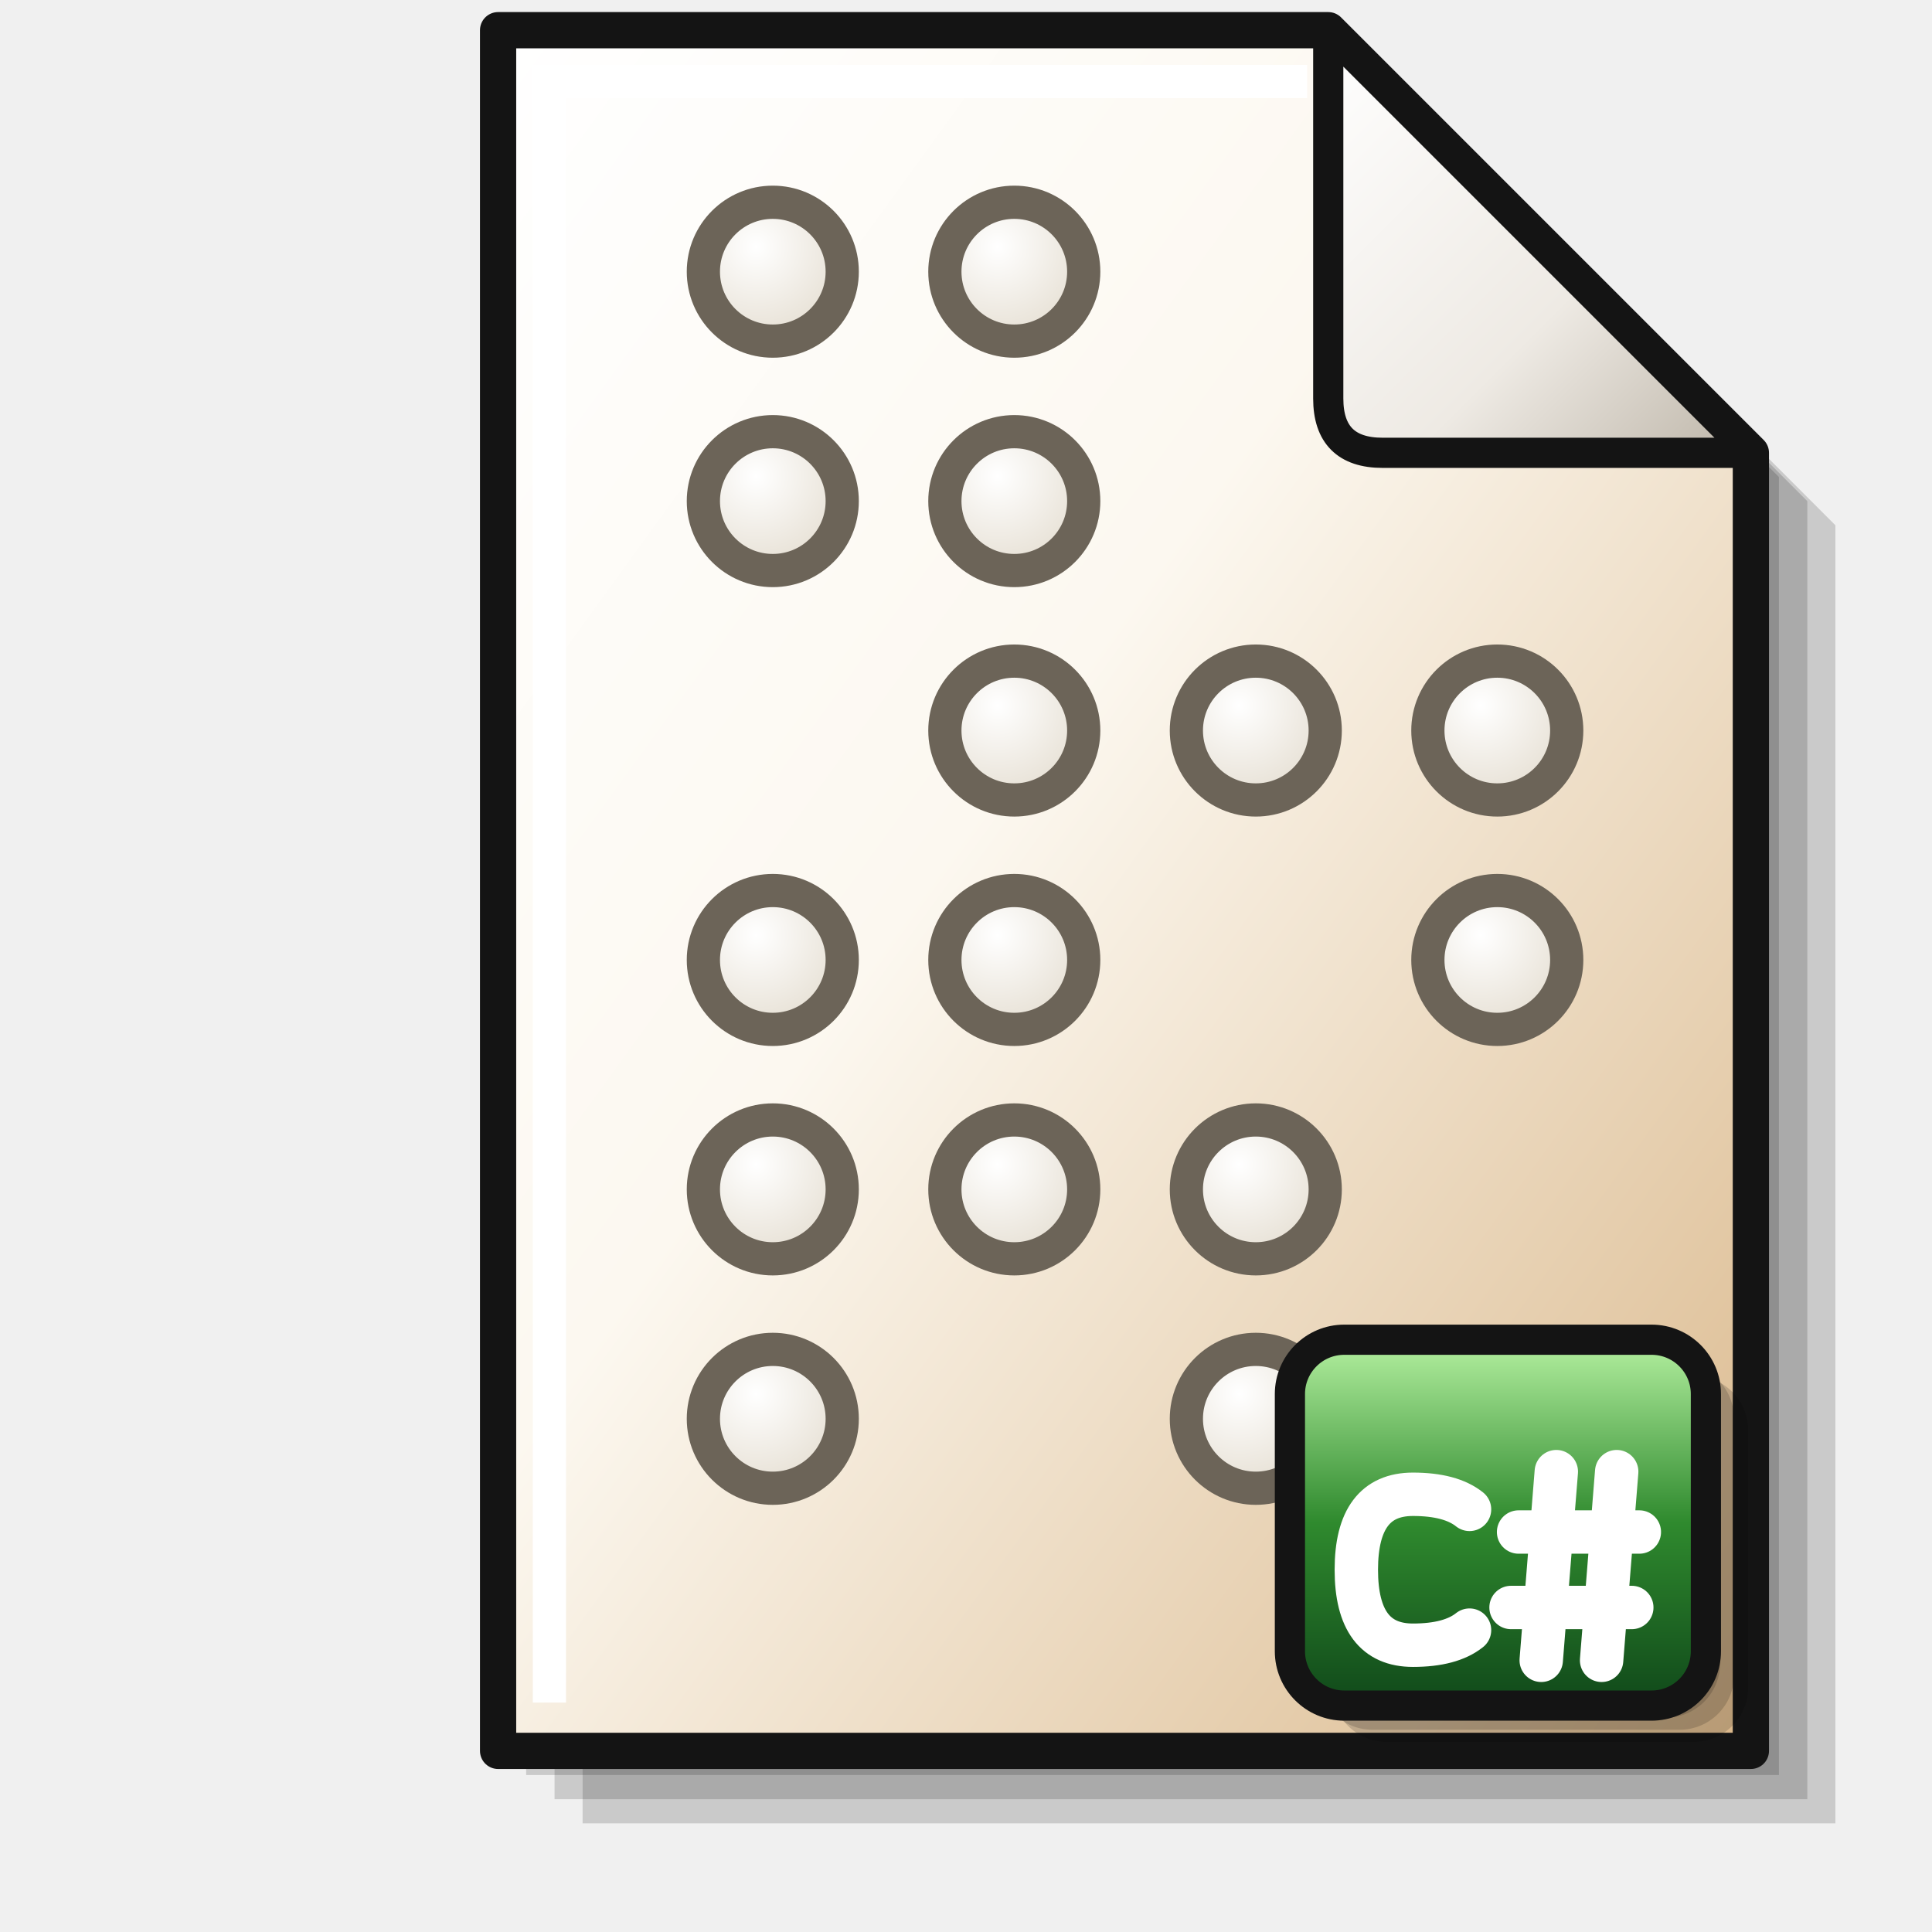
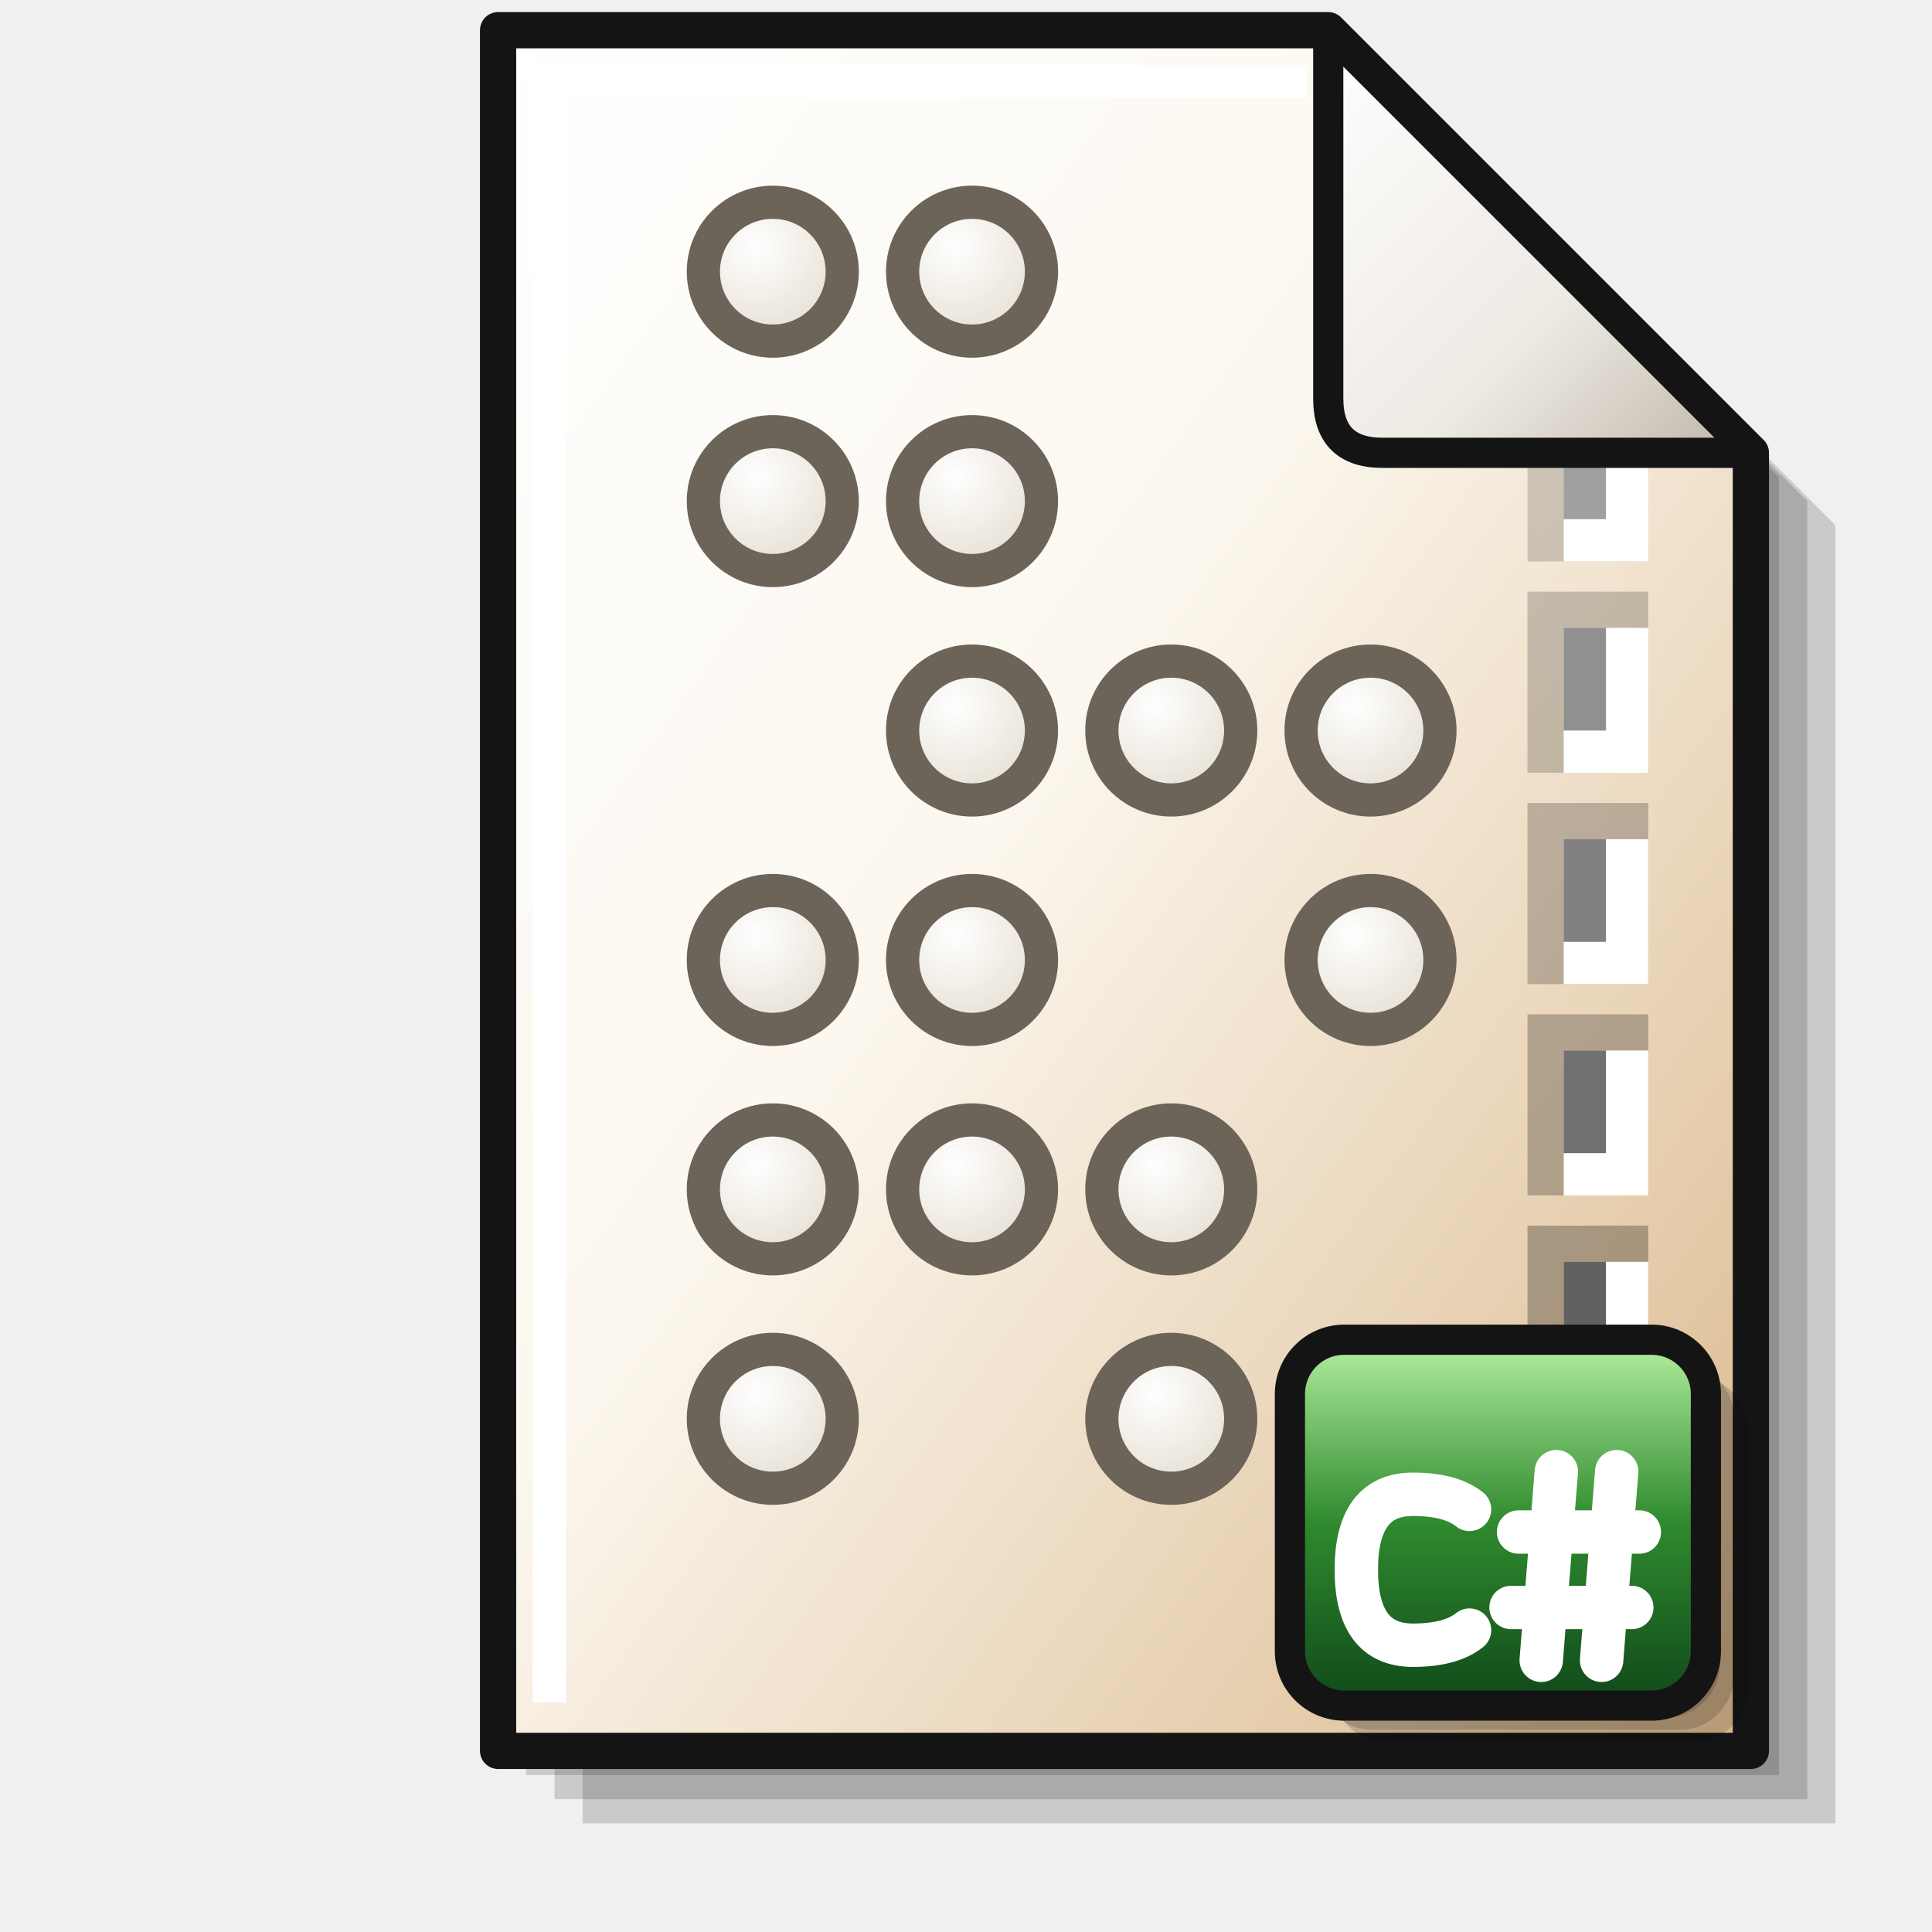
<svg xmlns="http://www.w3.org/2000/svg" width="64" height="64" viewBox="0 0 64 64">
  <defs>
    <linearGradient id="l1" x1="0" y1="0" x2="1" y2="1">
      <stop offset="0" stop-color="#ffffff" />
      <stop offset="0.42" stop-color="#fcf8f0" />
      <stop offset="1" stop-color="#d9b688" />
    </linearGradient>
    <linearGradient id="l2" x1="0" y1="0" x2="1" y2="1">
      <stop offset="0" stop-color="#ffffff" />
      <stop offset="0.6" stop-color="#eeeae4" />
      <stop offset="1" stop-color="#bdb5a8" />
    </linearGradient>
    <radialGradient id="r3" cx="0.38" cy="0.32" r="0.75" fx="0.38" fy="0.32">
      <stop offset="0" stop-color="#ffffff" />
      <stop offset="1" stop-color="#e4ddd0" />
    </radialGradient>
    <radialGradient id="r4" cx="0.38" cy="0.32" r="0.75" fx="0.38" fy="0.32">
      <stop offset="0" stop-color="#ffffff" />
      <stop offset="1" stop-color="#e4ddd0" />
    </radialGradient>
    <radialGradient id="r5" cx="0.38" cy="0.32" r="0.75" fx="0.38" fy="0.32">
      <stop offset="0" stop-color="#ffffff" />
      <stop offset="1" stop-color="#e4ddd0" />
    </radialGradient>
    <radialGradient id="r6" cx="0.38" cy="0.32" r="0.75" fx="0.38" fy="0.32">
      <stop offset="0" stop-color="#ffffff" />
      <stop offset="1" stop-color="#e4ddd0" />
    </radialGradient>
    <radialGradient id="r7" cx="0.38" cy="0.32" r="0.75" fx="0.38" fy="0.32">
      <stop offset="0" stop-color="#ffffff" />
      <stop offset="1" stop-color="#e4ddd0" />
    </radialGradient>
    <radialGradient id="r8" cx="0.38" cy="0.32" r="0.75" fx="0.38" fy="0.32">
      <stop offset="0" stop-color="#ffffff" />
      <stop offset="1" stop-color="#e4ddd0" />
    </radialGradient>
    <radialGradient id="r9" cx="0.38" cy="0.32" r="0.75" fx="0.38" fy="0.32">
      <stop offset="0" stop-color="#ffffff" />
      <stop offset="1" stop-color="#e4ddd0" />
    </radialGradient>
    <radialGradient id="r10" cx="0.38" cy="0.32" r="0.75" fx="0.38" fy="0.32">
      <stop offset="0" stop-color="#ffffff" />
      <stop offset="1" stop-color="#e4ddd0" />
    </radialGradient>
    <radialGradient id="r11" cx="0.38" cy="0.32" r="0.75" fx="0.38" fy="0.32">
      <stop offset="0" stop-color="#ffffff" />
      <stop offset="1" stop-color="#e4ddd0" />
    </radialGradient>
    <radialGradient id="r12" cx="0.38" cy="0.32" r="0.75" fx="0.38" fy="0.32">
      <stop offset="0" stop-color="#ffffff" />
      <stop offset="1" stop-color="#e4ddd0" />
    </radialGradient>
    <radialGradient id="r13" cx="0.38" cy="0.32" r="0.75" fx="0.38" fy="0.32">
      <stop offset="0" stop-color="#ffffff" />
      <stop offset="1" stop-color="#e4ddd0" />
    </radialGradient>
    <radialGradient id="r14" cx="0.38" cy="0.32" r="0.75" fx="0.38" fy="0.32">
      <stop offset="0" stop-color="#ffffff" />
      <stop offset="1" stop-color="#e4ddd0" />
    </radialGradient>
    <radialGradient id="r15" cx="0.38" cy="0.32" r="0.75" fx="0.38" fy="0.32">
      <stop offset="0" stop-color="#ffffff" />
      <stop offset="1" stop-color="#e4ddd0" />
    </radialGradient>
    <radialGradient id="r16" cx="0.38" cy="0.32" r="0.75" fx="0.38" fy="0.32">
      <stop offset="0" stop-color="#ffffff" />
      <stop offset="1" stop-color="#e4ddd0" />
    </radialGradient>
    <radialGradient id="r17" cx="0.38" cy="0.32" r="0.75" fx="0.38" fy="0.32">
      <stop offset="0" stop-color="#ffffff" />
      <stop offset="1" stop-color="#e4ddd0" />
    </radialGradient>
    <radialGradient id="r18" cx="0.38" cy="0.32" r="0.75" fx="0.38" fy="0.32">
      <stop offset="0" stop-color="#ffffff" />
      <stop offset="1" stop-color="#e4ddd0" />
    </radialGradient>
    <linearGradient id="l19" x1="0" y1="0" x2="0" y2="1">
      <stop offset="0" stop-color="#b4f0a0" />
      <stop offset="0.5" stop-color="#2f8a2e" />
      <stop offset="1" stop-color="#10481a" />
    </linearGradient>
  </defs>
  <g>
    <path d="M16.5,1H44L58,15V58H16.5Z" fill="#000" fill-opacity="0.160" transform="translate(0.93,0.80)" />
    <path d="M16.5,1H44L58,15V58H16.5Z" fill="#000" fill-opacity="0.160" transform="translate(1.87,1.60)" />
    <path d="M16.5,1H44L58,15V58H16.5Z" fill="#000" fill-opacity="0.160" transform="translate(2.80,2.40)" />
  </g>
  <path d="M16.5,1H44L58,15V58H16.5Z" fill="url(#l1)" stroke="#141414" stroke-width="1.2" stroke-linejoin="round" />
  <path d="M18.2,56.4V2.7H43.3" fill="none" stroke="#fff" stroke-width="1.1" />
+   <path d="M50.6,12.6h4.0v6.0h-4.0Z" fill="#000" fill-opacity="0.165" />
+   <path d="M51.8,13.8h2.8v4.8h-2.8Z" fill="#fff" />
+   <path d="M51.8,13.8h1.4v3.4h-1.4Z" fill="#000" fill-opacity="0.374" />
+   <path d="M50.6,19.6h4.0v6.0h-4.0Z" fill="#000" fill-opacity="0.192" />
+   <path d="M51.8,20.8h2.8v4.8h-2.8Z" fill="#fff" />
+   <path d="M51.8,20.8h1.4v3.4h-1.4Z" fill="#000" fill-opacity="0.435" />
+   <path d="M50.6,26.6h4.0v6.0h-4.0Z" fill="#000" fill-opacity="0.219" />
+   <path d="M51.8,27.8h2.8v4.8h-2.8Z" fill="#fff" />
+   <path d="M51.8,27.8h1.4v3.4h-1.4Z" fill="#000" fill-opacity="0.496" />
+   <path d="M50.6,33.6h4.0v6.0h-4.0Z" fill="#000" fill-opacity="0.246" />
+   <path d="M51.8,34.8h2.8v4.8h-2.8Z" fill="#fff" />
+   <path d="M51.8,34.8h1.4v3.4h-1.4Z" fill="#000" fill-opacity="0.558" />
+   <path d="M50.6,40.6h4.0v6.0h-4.0Z" fill="#000" fill-opacity="0.273" />
+   <path d="M51.8,41.8h2.8v4.8h-2.8Z" fill="#fff" />
+   <path d="M51.8,41.8h1.4v3.4h-1.4Z" fill="#000" fill-opacity="0.619" />
+   <path d="M50.6,47.6h4.0v6.0h-4.0Z" fill="#000" fill-opacity="0.300" />
+   <path d="M51.8,48.8h2.8v4.8h-2.8Z" fill="#fff" />
+   <path d="M51.8,48.8h1.4v3.4h-1.4Z" fill="#000" fill-opacity="0.680" />
  <path d="M44,1V13.2Q44,15 45.8,15H58Z" fill="url(#l2)" stroke="#141414" stroke-width="1" stroke-linejoin="round" />
  <path d="M27.9,9.0A2.3,2.3 0 1 0 23.3,9.0A2.3,2.3 0 1 0 27.9,9.0Z" fill="url(#r3)" stroke="#6c6458" stroke-width="1.1" stroke-linejoin="round" />
-   <path d="M35.9,9.0A2.3,2.3 0 1 0 31.3,9.0A2.3,2.3 0 1 0 35.9,9.0Z" fill="url(#r4)" stroke="#6c6458" stroke-width="1.1" stroke-linejoin="round" />
+   <path d="M34.5,9.0A2.3,2.3 0 1 0 29.9,9.0A2.3,2.3 0 1 0 34.5,9.0Z" fill="url(#r4)" stroke="#6c6458" stroke-width="1.1" stroke-linejoin="round" />
  <path d="M27.9,16.6A2.3,2.3 0 1 0 23.3,16.6A2.3,2.3 0 1 0 27.9,16.6Z" fill="url(#r5)" stroke="#6c6458" stroke-width="1.1" stroke-linejoin="round" />
-   <path d="M35.9,16.6A2.3,2.3 0 1 0 31.3,16.6A2.3,2.3 0 1 0 35.9,16.6Z" fill="url(#r6)" stroke="#6c6458" stroke-width="1.1" stroke-linejoin="round" />
-   <path d="M35.9,24.2A2.3,2.3 0 1 0 31.3,24.2A2.3,2.3 0 1 0 35.9,24.2Z" fill="url(#r7)" stroke="#6c6458" stroke-width="1.1" stroke-linejoin="round" />
-   <path d="M43.9,24.2A2.3,2.3 0 1 0 39.3,24.2A2.3,2.3 0 1 0 43.9,24.2Z" fill="url(#r8)" stroke="#6c6458" stroke-width="1.1" stroke-linejoin="round" />
-   <path d="M51.9,24.2A2.3,2.3 0 1 0 47.3,24.2A2.3,2.3 0 1 0 51.9,24.2Z" fill="url(#r9)" stroke="#6c6458" stroke-width="1.1" stroke-linejoin="round" />
+   <path d="M34.5,16.6A2.3,2.3 0 1 0 29.9,16.6A2.3,2.3 0 1 0 34.5,16.6Z" fill="url(#r6)" stroke="#6c6458" stroke-width="1.1" stroke-linejoin="round" />
+   <path d="M34.5,24.2A2.3,2.3 0 1 0 29.9,24.2A2.3,2.3 0 1 0 34.5,24.2Z" fill="url(#r7)" stroke="#6c6458" stroke-width="1.1" stroke-linejoin="round" />
+   <path d="M41.1,24.2A2.3,2.3 0 1 0 36.5,24.2A2.3,2.3 0 1 0 41.1,24.2Z" fill="url(#r8)" stroke="#6c6458" stroke-width="1.1" stroke-linejoin="round" />
+   <path d="M47.7,24.2A2.3,2.3 0 1 0 43.1,24.2A2.3,2.3 0 1 0 47.7,24.2Z" fill="url(#r9)" stroke="#6c6458" stroke-width="1.1" stroke-linejoin="round" />
  <path d="M27.9,31.8A2.3,2.3 0 1 0 23.3,31.8A2.3,2.3 0 1 0 27.9,31.8Z" fill="url(#r10)" stroke="#6c6458" stroke-width="1.1" stroke-linejoin="round" />
-   <path d="M35.9,31.8A2.3,2.3 0 1 0 31.3,31.8A2.3,2.3 0 1 0 35.9,31.8Z" fill="url(#r11)" stroke="#6c6458" stroke-width="1.1" stroke-linejoin="round" />
-   <path d="M51.9,31.8A2.3,2.3 0 1 0 47.3,31.8A2.3,2.3 0 1 0 51.9,31.8Z" fill="url(#r12)" stroke="#6c6458" stroke-width="1.1" stroke-linejoin="round" />
+   <path d="M34.5,31.8A2.3,2.3 0 1 0 29.9,31.8A2.3,2.3 0 1 0 34.5,31.8Z" fill="url(#r11)" stroke="#6c6458" stroke-width="1.1" stroke-linejoin="round" />
+   <path d="M47.7,31.8A2.3,2.3 0 1 0 43.1,31.8A2.3,2.3 0 1 0 47.7,31.8Z" fill="url(#r12)" stroke="#6c6458" stroke-width="1.1" stroke-linejoin="round" />
  <path d="M27.9,39.4A2.3,2.3 0 1 0 23.3,39.4A2.3,2.3 0 1 0 27.9,39.4Z" fill="url(#r13)" stroke="#6c6458" stroke-width="1.1" stroke-linejoin="round" />
-   <path d="M35.9,39.4A2.3,2.3 0 1 0 31.3,39.4A2.3,2.3 0 1 0 35.9,39.4Z" fill="url(#r14)" stroke="#6c6458" stroke-width="1.1" stroke-linejoin="round" />
-   <path d="M43.9,39.4A2.3,2.3 0 1 0 39.3,39.4A2.3,2.3 0 1 0 43.9,39.4Z" fill="url(#r15)" stroke="#6c6458" stroke-width="1.1" stroke-linejoin="round" />
+   <path d="M34.5,39.4A2.3,2.3 0 1 0 29.9,39.4A2.3,2.3 0 1 0 34.5,39.4Z" fill="url(#r14)" stroke="#6c6458" stroke-width="1.1" stroke-linejoin="round" />
+   <path d="M41.1,39.4A2.3,2.3 0 1 0 36.5,39.4A2.3,2.3 0 1 0 41.1,39.4Z" fill="url(#r15)" stroke="#6c6458" stroke-width="1.1" stroke-linejoin="round" />
  <path d="M27.9,47.0A2.3,2.3 0 1 0 23.3,47.0A2.3,2.3 0 1 0 27.9,47.0Z" fill="url(#r16)" stroke="#6c6458" stroke-width="1.1" stroke-linejoin="round" />
-   <path d="M43.9,47.0A2.3,2.3 0 1 0 39.3,47.0A2.3,2.3 0 1 0 43.9,47.0Z" fill="url(#r17)" stroke="#6c6458" stroke-width="1.1" stroke-linejoin="round" />
-   <path d="M51.9,47.0A2.3,2.3 0 1 0 47.3,47.0A2.3,2.3 0 1 0 51.9,47.0Z" fill="url(#r18)" stroke="#6c6458" stroke-width="1.1" stroke-linejoin="round" />
+   <path d="M41.1,47.0A2.3,2.3 0 1 0 36.5,47.0A2.3,2.3 0 1 0 41.1,47.0Z" fill="url(#r17)" stroke="#6c6458" stroke-width="1.1" stroke-linejoin="round" />
+   <path d="M47.7,47.0A2.3,2.3 0 1 0 43.1,47.0A2.3,2.3 0 1 0 47.7,47.0Z" fill="url(#r18)" stroke="#6c6458" stroke-width="1.1" stroke-linejoin="round" />
  <g>
    <g>
      <path d="M44.53,44.38H54.71A1.8,1.8 0 0 1 56.51,46.18V54.7A1.8,1.8 0 0 1 54.71,56.5H44.53A1.8,1.8 0 0 1 42.73,54.7V46.18A1.8,1.8 0 0 1 44.53,44.38Z" fill="#000" fill-opacity="0.160" transform="translate(0.47,0.40)" />
      <path d="M44.53,44.38H54.71A1.8,1.8 0 0 1 56.51,46.18V54.7A1.8,1.8 0 0 1 54.71,56.5H44.53A1.8,1.8 0 0 1 42.73,54.7V46.18A1.8,1.8 0 0 1 44.53,44.38Z" fill="#000" fill-opacity="0.160" transform="translate(0.93,0.80)" />
      <path d="M44.53,44.38H54.71A1.8,1.8 0 0 1 56.51,46.18V54.7A1.8,1.8 0 0 1 54.71,56.5H44.53A1.8,1.8 0 0 1 42.73,54.7V46.18A1.8,1.8 0 0 1 44.53,44.38Z" fill="#000" fill-opacity="0.160" transform="translate(1.40,1.20)" />
    </g>
    <path d="M44.53,44.38H54.71A1.8,1.8 0 0 1 56.51,46.18V54.7A1.8,1.8 0 0 1 54.71,56.5H44.53A1.8,1.8 0 0 1 42.73,54.7V46.18A1.8,1.8 0 0 1 44.53,44.38Z" fill="url(#l19)" stroke="#141414" stroke-width="1" stroke-linejoin="round" />
    <g transform="translate(44.93,54.50) scale(1.25)" fill="none" stroke="#fff" stroke-width="1.15" stroke-linecap="round" stroke-linejoin="round">
      <path d="M3,-3.6Q2.5,-4 1.5,-4Q0,-4 0,-2Q0,0 1.5,0Q2.5,0 3,-.4" transform="translate(0.00,0)" />
      <path d="M1,-4.6L.6,.4M2.6,-4.6L2.2,.4M0,-3H3.2M-.2,-1H3" transform="translate(4.30,0)" />
    </g>
  </g>
</svg>
